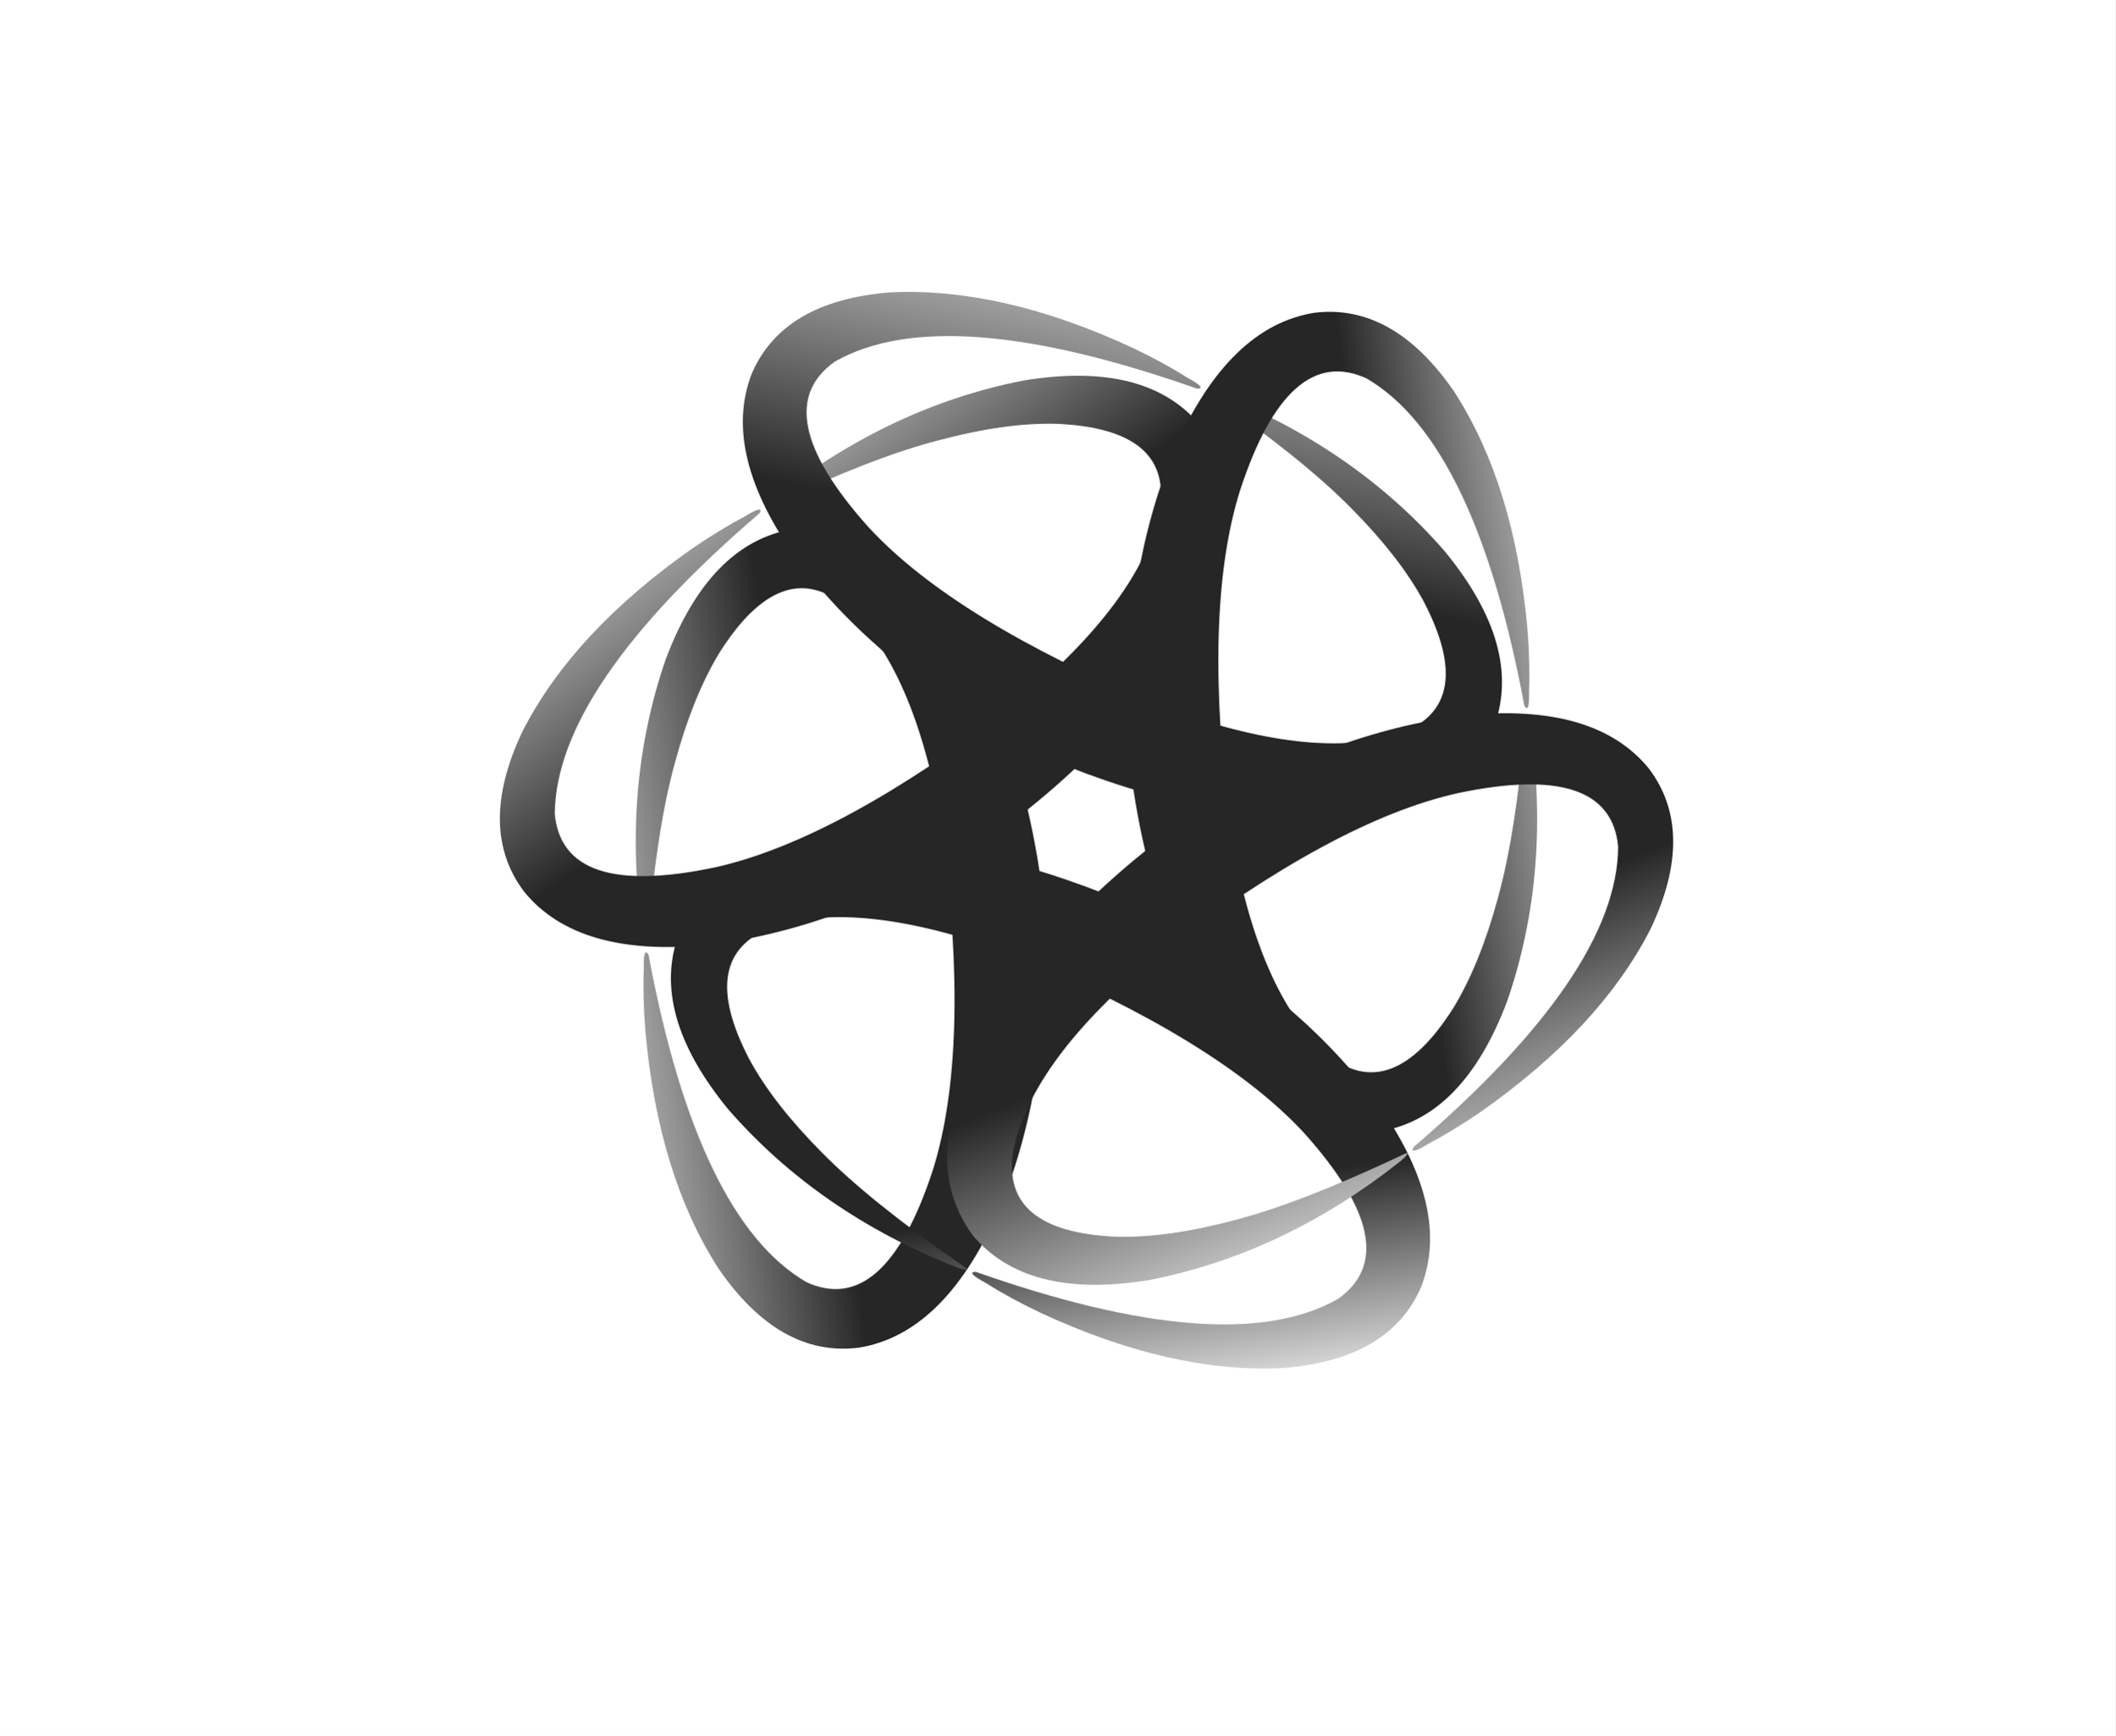
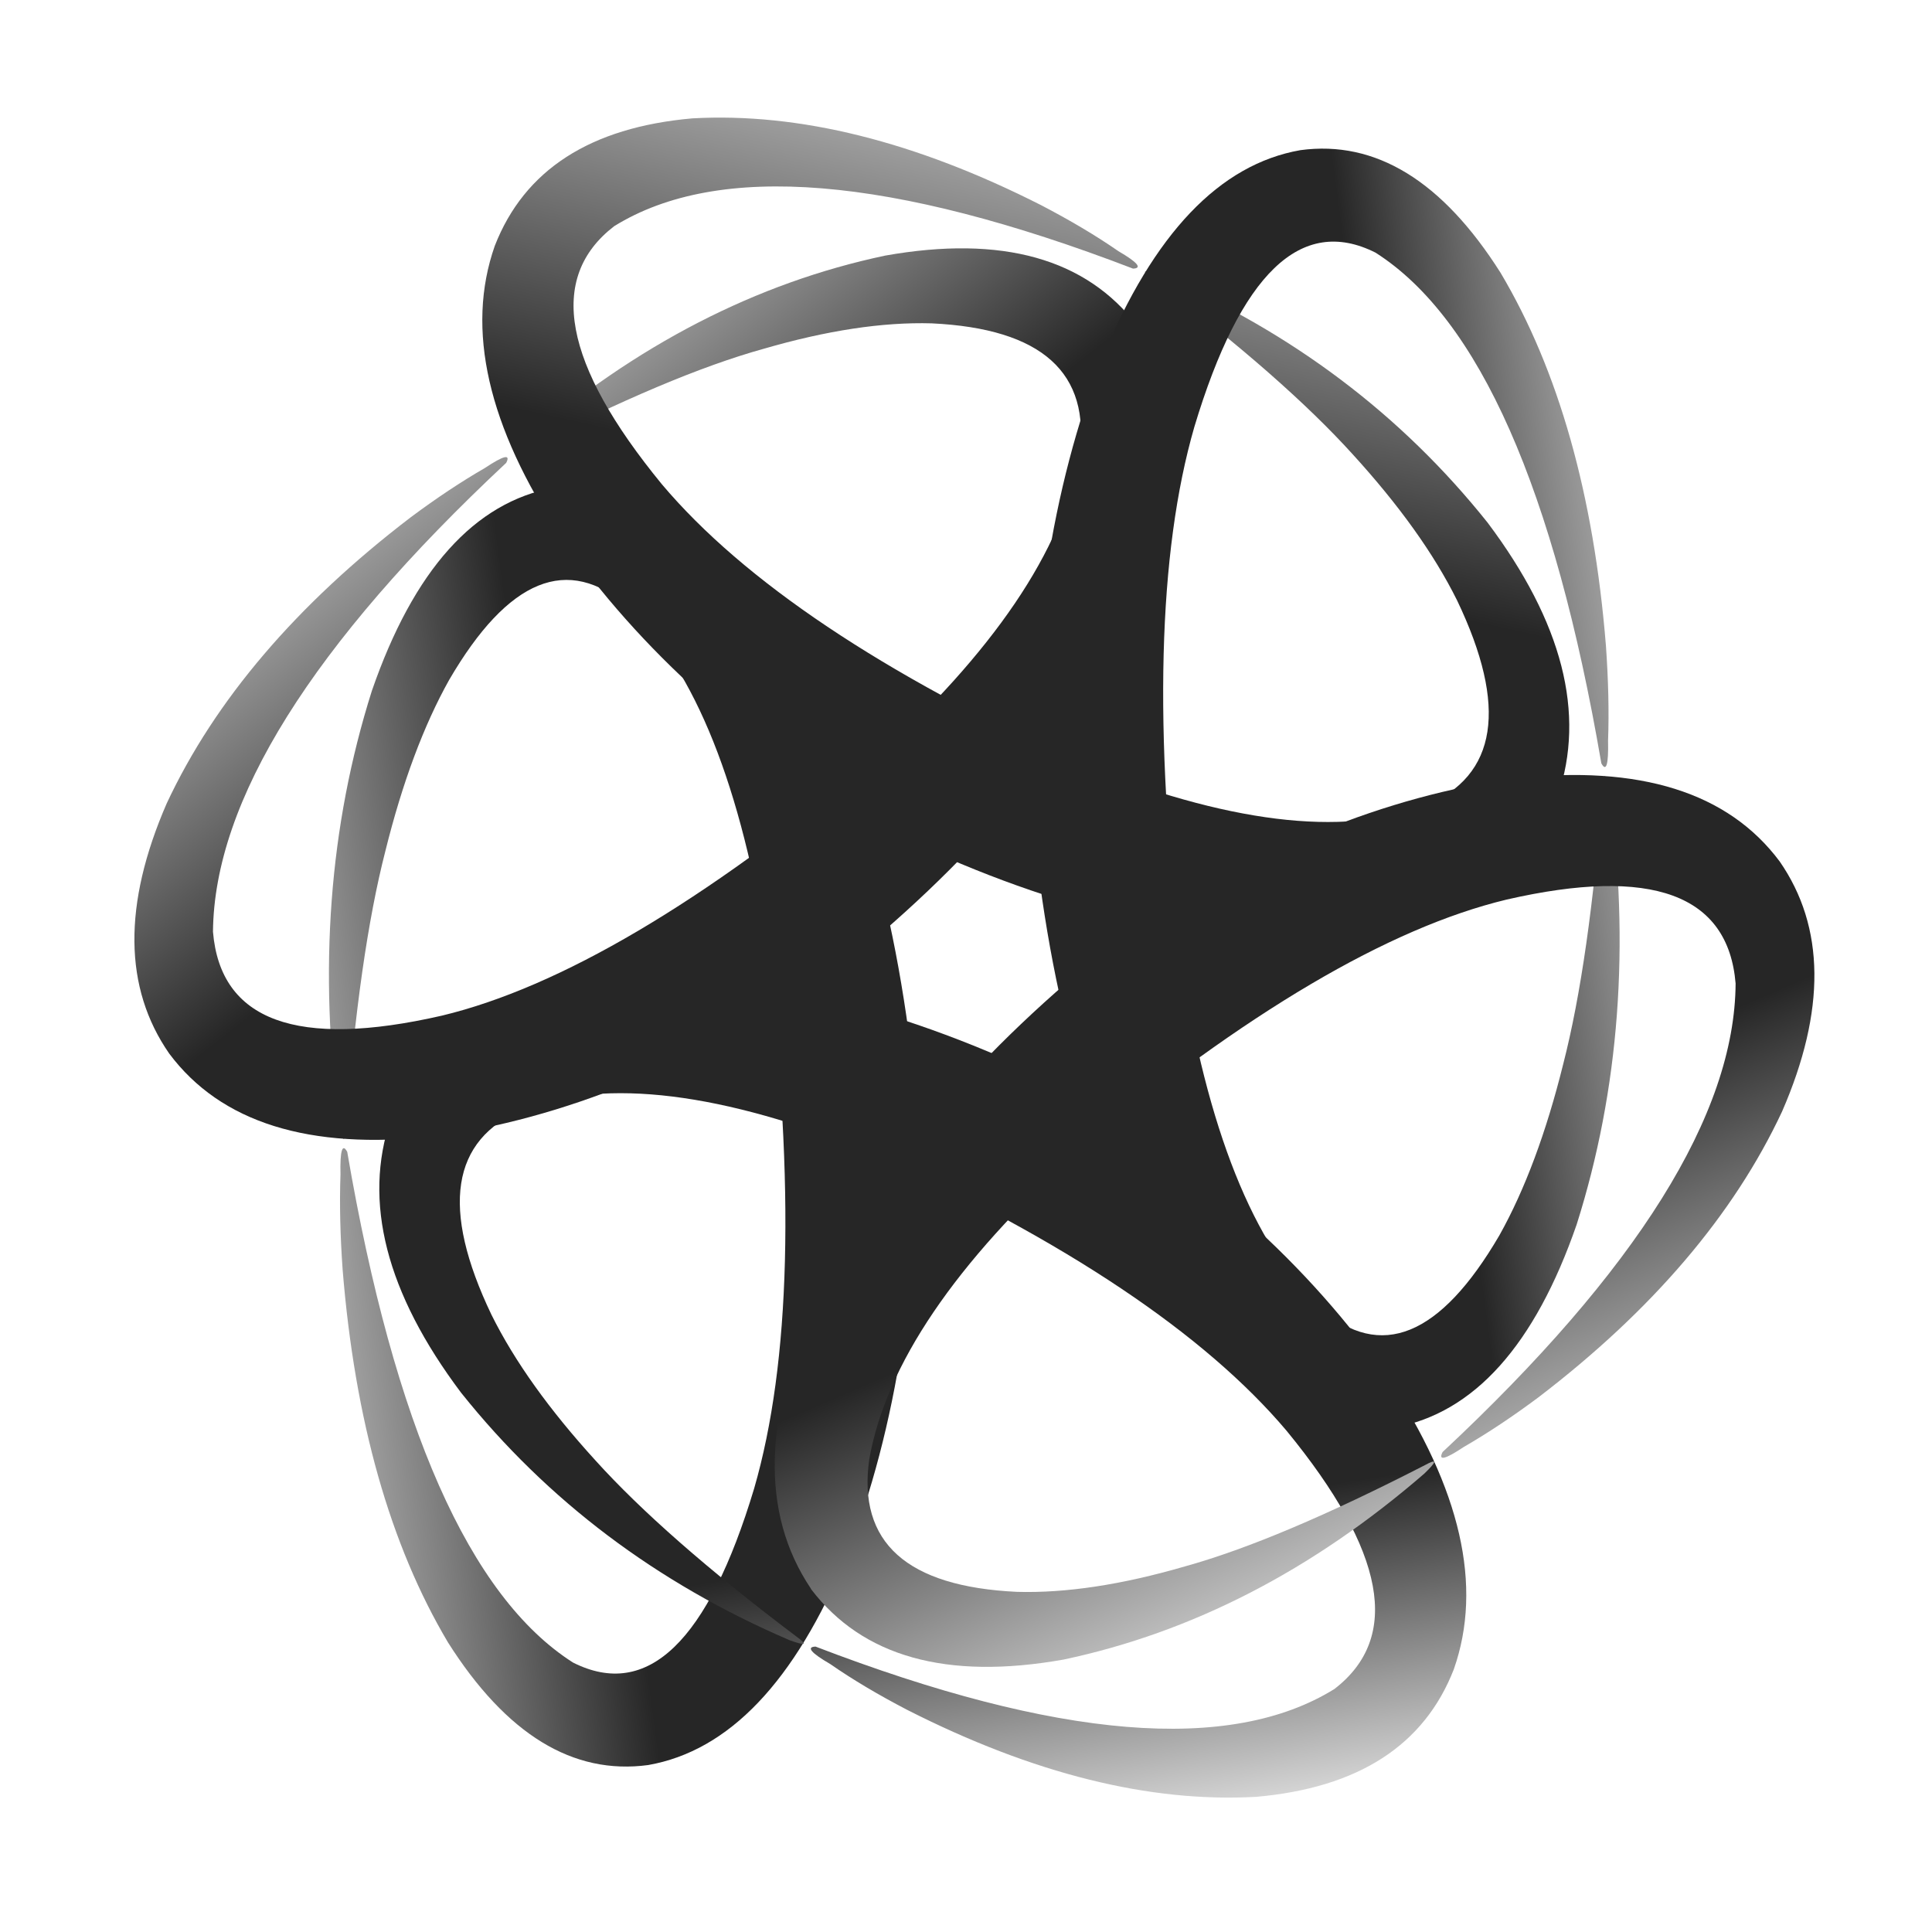
- <svg xmlns="http://www.w3.org/2000/svg" width="145" height="119" viewBox="0 0 145 119" fill="none">
-   <rect width="145" height="119" fill="white" />
-   <path d="M54.356 36.273C50.545 36.914 47.639 39.892 45.637 45.195C43.589 51.134 43.074 57.481 44.078 64.237C44.246 65.044 44.343 65.106 44.384 64.433C44.81 59.295 45.443 55.236 46.281 52.243C47.093 49.241 48.114 46.725 49.335 44.722C52.165 40.269 55.02 39.2 57.912 41.513C61.109 44.274 63.337 49.392 64.594 56.842C65.903 66.917 65.685 74.707 63.943 80.237C61.734 86.98 58.831 89.542 55.267 87.893C50.312 84.996 46.708 77.509 44.456 65.455C44.223 65.06 44.107 65.392 44.134 66.446C44.082 67.738 44.122 69.143 44.236 70.625C44.821 77.266 46.507 82.727 49.282 87.01C52.072 91.051 55.266 92.843 58.867 92.396C62.731 91.773 65.892 88.733 68.359 83.249C70.782 77.545 71.903 70.858 71.707 63.166C70.874 55.075 68.796 48.386 65.485 43.098C62.189 38.085 58.495 35.799 54.415 36.239" fill="url(#paint0_linear_101_27)" />
-   <path d="M82.296 29.174C79.837 26.206 75.807 25.165 70.209 26.078C64.047 27.273 58.284 29.998 52.93 34.251C52.316 34.793 52.309 34.92 52.908 34.619C57.577 32.418 61.404 30.931 64.404 30.169C67.412 29.368 70.09 28.992 72.442 29.054C77.715 29.284 80.073 31.222 79.508 34.881C78.711 39.027 75.394 43.513 69.57 48.337C61.497 54.508 54.643 58.222 48.992 59.47C42.038 60.931 38.383 59.698 38.029 55.782C38.089 50.03 42.762 43.169 52.07 35.181C52.29 34.785 51.948 34.859 51.057 35.404C49.911 36.011 48.719 36.738 47.482 37.585C42.029 41.411 38.128 45.604 35.814 50.146C33.711 54.582 33.753 58.254 35.934 61.136C38.401 64.166 42.62 65.381 48.603 64.778C54.754 64.025 61.11 61.655 67.668 57.631C74.256 52.859 79.015 47.723 81.931 42.212C84.63 36.846 84.756 32.508 82.336 29.194" fill="url(#paint1_linear_101_27)" />
-   <path d="M102.419 49.821C103.758 46.202 102.648 42.194 99.051 37.803C94.925 33.061 89.689 29.437 83.331 26.933C82.55 26.669 82.444 26.722 83.002 27.095C87.244 30.031 90.44 32.616 92.611 34.82C94.808 37.033 96.477 39.159 97.595 41.226C100.038 45.91 99.529 48.918 96.082 50.249C92.089 51.634 86.556 51 79.463 48.376C70.093 44.47 63.442 40.384 59.526 36.128C54.79 30.832 54.028 27.051 57.238 24.785C62.23 21.945 70.507 22.571 82.081 26.649C82.532 26.634 82.306 26.377 81.378 25.882C80.282 25.184 79.052 24.519 77.698 23.871C71.66 21.056 66.086 19.786 60.985 20.047C56.092 20.442 52.938 22.31 51.52 25.651C50.123 29.305 51.182 33.572 54.697 38.441C58.425 43.391 63.66 47.708 70.414 51.376C77.835 54.696 84.672 56.248 90.898 56.013C96.892 55.661 100.725 53.606 102.373 49.853" fill="url(#paint2_linear_101_27)" />
-   <path d="M94.602 77.567C98.413 76.927 101.319 73.948 103.321 68.645C105.369 62.706 105.885 56.359 104.88 49.603C104.713 48.796 104.616 48.734 104.575 49.408C104.148 54.545 103.515 58.605 102.677 61.598C101.866 64.6 100.845 67.115 99.624 69.119C96.793 73.572 93.938 74.641 91.046 72.327C87.85 69.566 85.622 64.448 84.365 56.998C83.055 46.923 83.273 39.133 85.016 33.604C87.225 26.86 90.128 24.298 93.692 25.948C98.646 28.844 102.251 36.331 104.502 48.386C104.736 48.78 104.851 48.448 104.824 47.394C104.876 46.102 104.836 44.697 104.722 43.215C104.137 36.574 102.451 31.113 99.677 26.831C96.886 22.789 93.692 20.998 90.092 21.444C86.227 22.067 83.066 25.108 80.599 30.591C78.177 36.295 77.056 42.982 77.251 50.674C78.085 58.765 80.163 65.454 83.474 70.742C86.77 75.756 90.464 78.041 94.544 77.601" fill="url(#paint3_linear_101_27)" />
-   <path d="M46.541 64.019C45.202 67.639 46.312 71.647 49.908 76.037C54.034 80.779 59.27 84.403 65.628 86.907C66.41 87.171 66.516 87.118 65.958 86.746C61.716 83.809 58.52 81.225 56.349 79.021C54.151 76.808 52.483 74.682 51.364 72.615C48.922 67.931 49.43 64.923 52.877 63.592C56.87 62.206 62.403 62.84 69.497 65.464C78.867 69.37 85.517 73.456 89.434 77.712C94.169 83.008 94.932 86.789 91.721 89.056C86.73 91.895 78.453 91.269 66.879 87.192C66.427 87.207 66.654 87.464 67.582 87.959C68.678 88.656 69.908 89.322 71.261 89.969C77.299 92.784 82.874 94.054 87.975 93.793C92.867 93.399 96.022 91.531 97.44 88.189C98.837 84.535 97.777 80.268 94.263 75.4C90.535 70.449 85.299 66.133 78.546 62.464C71.125 59.145 64.287 57.592 58.062 57.827C52.068 58.18 48.234 60.234 46.587 63.987" fill="url(#paint4_linear_101_27)" />
-   <path d="M66.664 84.666C69.122 87.635 73.152 88.675 78.751 87.763C84.912 86.567 90.676 83.842 96.029 79.59C96.644 79.047 96.65 78.92 96.052 79.221C91.383 81.422 87.556 82.909 84.555 83.671C81.548 84.473 78.87 84.849 76.518 84.787C71.245 84.556 68.886 82.618 69.451 78.96C70.248 74.814 73.565 70.328 79.39 65.503C87.463 59.333 94.317 55.618 99.968 54.371C106.922 52.909 110.577 54.142 110.931 58.058C110.893 63.794 106.221 70.656 96.9 78.645C96.68 79.042 97.022 78.967 97.913 78.422C99.059 77.815 100.251 77.088 101.489 76.241C106.942 72.415 110.843 68.222 113.156 63.68C115.259 59.245 115.218 55.573 113.036 52.69C110.569 49.66 106.35 48.445 100.379 49.047C94.229 49.8 87.872 52.17 81.314 56.194C74.727 60.965 69.967 66.101 67.051 71.612C64.353 76.978 64.226 81.317 66.646 84.631" fill="url(#paint5_linear_101_27)" />
+ <svg xmlns="http://www.w3.org/2000/svg" width="115" height="115" viewBox="0 0 115 115" fill="none">
+   <rect width="115" height="115" fill="white" />
+   <path d="M32.976 29.027C28.237 29.896 24.625 33.93 22.136 41.115C19.59 49.161 18.949 57.76 20.198 66.913C20.406 68.006 20.527 68.09 20.578 67.177C21.108 60.217 21.895 54.718 22.937 50.663C23.946 46.596 25.215 43.188 26.733 40.474C30.251 34.44 33.801 32.992 37.397 36.127C41.37 39.867 44.14 46.801 45.703 56.894C47.331 70.543 47.06 81.097 44.893 88.589C42.148 97.725 38.538 101.196 34.107 98.961C27.948 95.037 23.467 84.893 20.668 68.562C20.378 68.028 20.234 68.477 20.267 69.905C20.203 71.656 20.252 73.559 20.394 75.567C21.122 84.564 23.218 91.963 26.667 97.765C30.136 103.24 34.107 105.667 38.583 105.062C43.387 104.218 47.317 100.099 50.384 92.67C53.396 84.942 54.79 75.883 54.546 65.462C53.511 54.5 50.927 45.438 46.811 38.274C42.713 31.482 38.12 28.385 33.048 28.982" fill="url(#paint0_linear_101_29)" />
+   <path d="M67.71 19.41C64.654 15.388 59.644 13.979 52.684 15.215C45.024 16.835 37.858 20.527 31.203 26.288C30.439 27.023 30.431 27.195 31.175 26.787C36.979 23.805 41.737 21.791 45.467 20.758C49.206 19.672 52.536 19.163 55.459 19.247C62.015 19.559 64.948 22.184 64.245 27.141C63.254 32.758 59.131 38.836 51.889 45.372C41.853 53.732 33.331 58.764 26.307 60.454C17.661 62.434 13.117 60.763 12.677 55.458C12.752 47.665 18.561 38.369 30.133 27.549C30.406 27.011 29.981 27.112 28.874 27.85C27.449 28.672 25.967 29.657 24.429 30.805C17.649 35.988 12.8 41.669 9.923 47.822C7.309 53.832 7.361 58.806 10.072 62.712C13.14 66.817 18.385 68.463 25.823 67.645C33.469 66.625 41.372 63.414 49.525 57.963C57.715 51.498 63.632 44.54 67.257 37.074C70.612 29.804 70.769 23.926 67.76 19.436" fill="url(#paint1_linear_101_29)" />
+   <path d="M92.727 47.383C94.392 42.478 93.012 37.049 88.541 31.1C83.412 24.676 76.902 19.767 68.998 16.374C68.026 16.016 67.895 16.088 68.588 16.593C73.862 20.571 77.835 24.073 80.534 27.059C83.266 30.057 85.341 32.937 86.731 35.737C89.767 42.083 89.135 46.158 84.85 47.962C79.886 49.838 73.007 48.98 64.189 45.425C52.539 40.133 44.272 34.597 39.402 28.831C33.515 21.657 32.567 16.534 36.559 13.463C42.764 9.616 53.054 10.464 67.443 15.989C68.004 15.968 67.723 15.62 66.569 14.949C65.207 14.004 63.677 13.103 61.995 12.225C54.488 8.412 47.558 6.692 41.216 7.045C35.134 7.58 31.212 10.111 29.45 14.638C27.712 19.587 29.03 25.369 33.399 31.964C38.034 38.671 44.542 44.519 52.939 49.489C62.165 53.986 70.665 56.09 78.405 55.771C85.857 55.294 90.623 52.51 92.67 47.426" fill="url(#paint2_linear_101_29)" />
+   <path d="M83.01 84.972C87.748 84.104 91.361 80.07 93.85 72.885C96.396 64.838 97.037 56.24 95.788 47.087C95.58 45.993 95.459 45.91 95.408 46.822C94.878 53.782 94.091 59.282 93.049 63.337C92.04 67.404 90.771 70.812 89.253 73.526C85.734 79.559 82.185 81.007 78.589 77.873C74.615 74.133 71.845 67.199 70.283 57.106C68.655 43.456 68.926 32.903 71.092 25.411C73.838 16.275 77.447 12.804 81.878 15.039C88.037 18.962 92.519 29.107 95.318 45.437C95.608 45.972 95.752 45.522 95.718 44.094C95.783 42.344 95.733 40.441 95.591 38.432C94.864 29.436 92.768 22.037 89.318 16.235C85.85 10.76 81.879 8.333 77.403 8.938C72.598 9.782 68.668 13.901 65.601 21.33C62.59 29.058 61.196 38.117 61.439 48.538C62.475 59.5 65.059 68.561 69.175 75.726C73.273 82.518 77.865 85.614 82.938 85.018" fill="url(#paint3_linear_101_29)" />
+   <path d="M23.259 66.617C21.595 71.522 22.975 76.951 27.446 82.9C32.575 89.324 39.085 94.233 46.989 97.626C47.961 97.984 48.092 97.912 47.398 97.407C42.125 93.429 38.151 89.927 35.453 86.941C32.721 83.943 30.646 81.063 29.256 78.263C26.219 71.917 26.852 67.841 31.137 66.038C36.101 64.162 42.98 65.02 51.798 68.575C63.447 73.867 71.715 79.403 76.585 85.168C82.472 92.343 83.42 97.466 79.428 100.537C73.223 104.384 62.932 103.536 48.544 98.011C47.983 98.032 48.264 98.38 49.418 99.05C50.78 99.996 52.31 100.897 53.992 101.774C61.499 105.588 68.429 107.308 74.771 106.955C80.853 106.42 84.775 103.889 86.537 99.362C88.275 94.412 86.957 88.632 82.588 82.036C77.953 75.329 71.444 69.481 63.048 64.511C53.822 60.014 45.322 57.91 37.582 58.229C30.13 58.706 25.364 61.49 23.317 66.574" fill="url(#paint4_linear_101_29)" />
+   <path d="M48.277 94.59C51.333 98.612 56.343 100.021 63.303 98.785C70.963 97.165 78.129 93.473 84.784 87.712C85.548 86.977 85.556 86.805 84.812 87.213C79.008 90.195 74.25 92.209 70.52 93.242C66.781 94.328 63.451 94.837 60.527 94.753C53.972 94.441 51.039 91.816 51.742 86.859C52.733 81.242 56.856 75.164 64.097 68.628C74.134 60.268 82.655 55.236 89.68 53.546C98.326 51.566 102.87 53.237 103.31 58.542C103.263 66.313 97.454 75.609 85.867 86.432C85.594 86.97 86.019 86.869 87.126 86.131C88.551 85.308 90.033 84.323 91.571 83.176C98.35 77.993 103.2 72.312 106.077 66.159C108.691 60.149 108.639 55.175 105.928 51.269C102.86 47.164 97.615 45.518 90.192 46.333C82.546 47.353 74.643 50.564 66.49 56.016C58.3 62.48 52.383 69.438 48.758 76.904C45.403 84.174 45.246 90.052 48.255 94.542" fill="url(#paint5_linear_101_29)" />
  <defs>
-     <linearGradient id="paint0_linear_101_27" x1="72.55" y1="60.727" x2="37.912" y2="65.749" gradientUnits="userSpaceOnUse">
+     <linearGradient id="paint0_linear_101_29" x1="55.594" y1="62.157" x2="12.391" y2="67.905" gradientUnits="userSpaceOnUse">
      <stop offset="0.5" stop-color="#262626" />
      <stop offset="1" stop-color="#D4D4D4" />
    </linearGradient>
-     <linearGradient id="paint1_linear_101_27" x1="44.645" y1="30.88" x2="64.915" y2="58.886" gradientUnits="userSpaceOnUse">
+     <linearGradient id="paint1_linear_101_29" x1="20.903" y1="21.721" x2="49.016" y2="57.366" gradientUnits="userSpaceOnUse">
      <stop stop-color="#D4D4D4" />
      <stop offset="0.589" stop-color="#262626" />
    </linearGradient>
-     <linearGradient id="paint2_linear_101_27" x1="86.897" y1="17.386" x2="79.139" y2="55.35" gradientUnits="userSpaceOnUse">
+     <linearGradient id="paint2_linear_101_29" x1="73.43" y1="3.44" x2="62.063" y2="54.49" gradientUnits="userSpaceOnUse">
      <stop stop-color="#D4D4D4" />
      <stop offset="0.568" stop-color="#262626" />
    </linearGradient>
-     <linearGradient id="paint3_linear_101_27" x1="75.625" y1="51.439" x2="110.262" y2="46.417" gradientUnits="userSpaceOnUse">
+     <linearGradient id="paint3_linear_101_29" x1="59.417" y1="49.574" x2="102.619" y2="43.826" gradientUnits="userSpaceOnUse">
      <stop offset="0.573" stop-color="#262626" />
      <stop offset="1" stop-color="#D4D4D4" />
    </linearGradient>
-     <linearGradient id="paint4_linear_101_27" x1="69.138" y1="56.122" x2="74.881" y2="95.735" gradientUnits="userSpaceOnUse">
+     <linearGradient id="paint4_linear_101_29" x1="51.352" y1="55.919" x2="59.799" y2="109.379" gradientUnits="userSpaceOnUse">
      <stop offset="0.672" stop-color="#262626" />
      <stop offset="1" stop-color="#D4D4D4" />
    </linearGradient>
-     <linearGradient id="paint5_linear_101_27" x1="78.511" y1="51.021" x2="92.321" y2="85.799" gradientUnits="userSpaceOnUse">
+     <linearGradient id="paint5_linear_101_29" x1="63.005" y1="49.007" x2="82.885" y2="94.952" gradientUnits="userSpaceOnUse">
      <stop offset="0.521" stop-color="#262626" />
      <stop offset="1" stop-color="#D4D4D4" />
    </linearGradient>
  </defs>
</svg>
